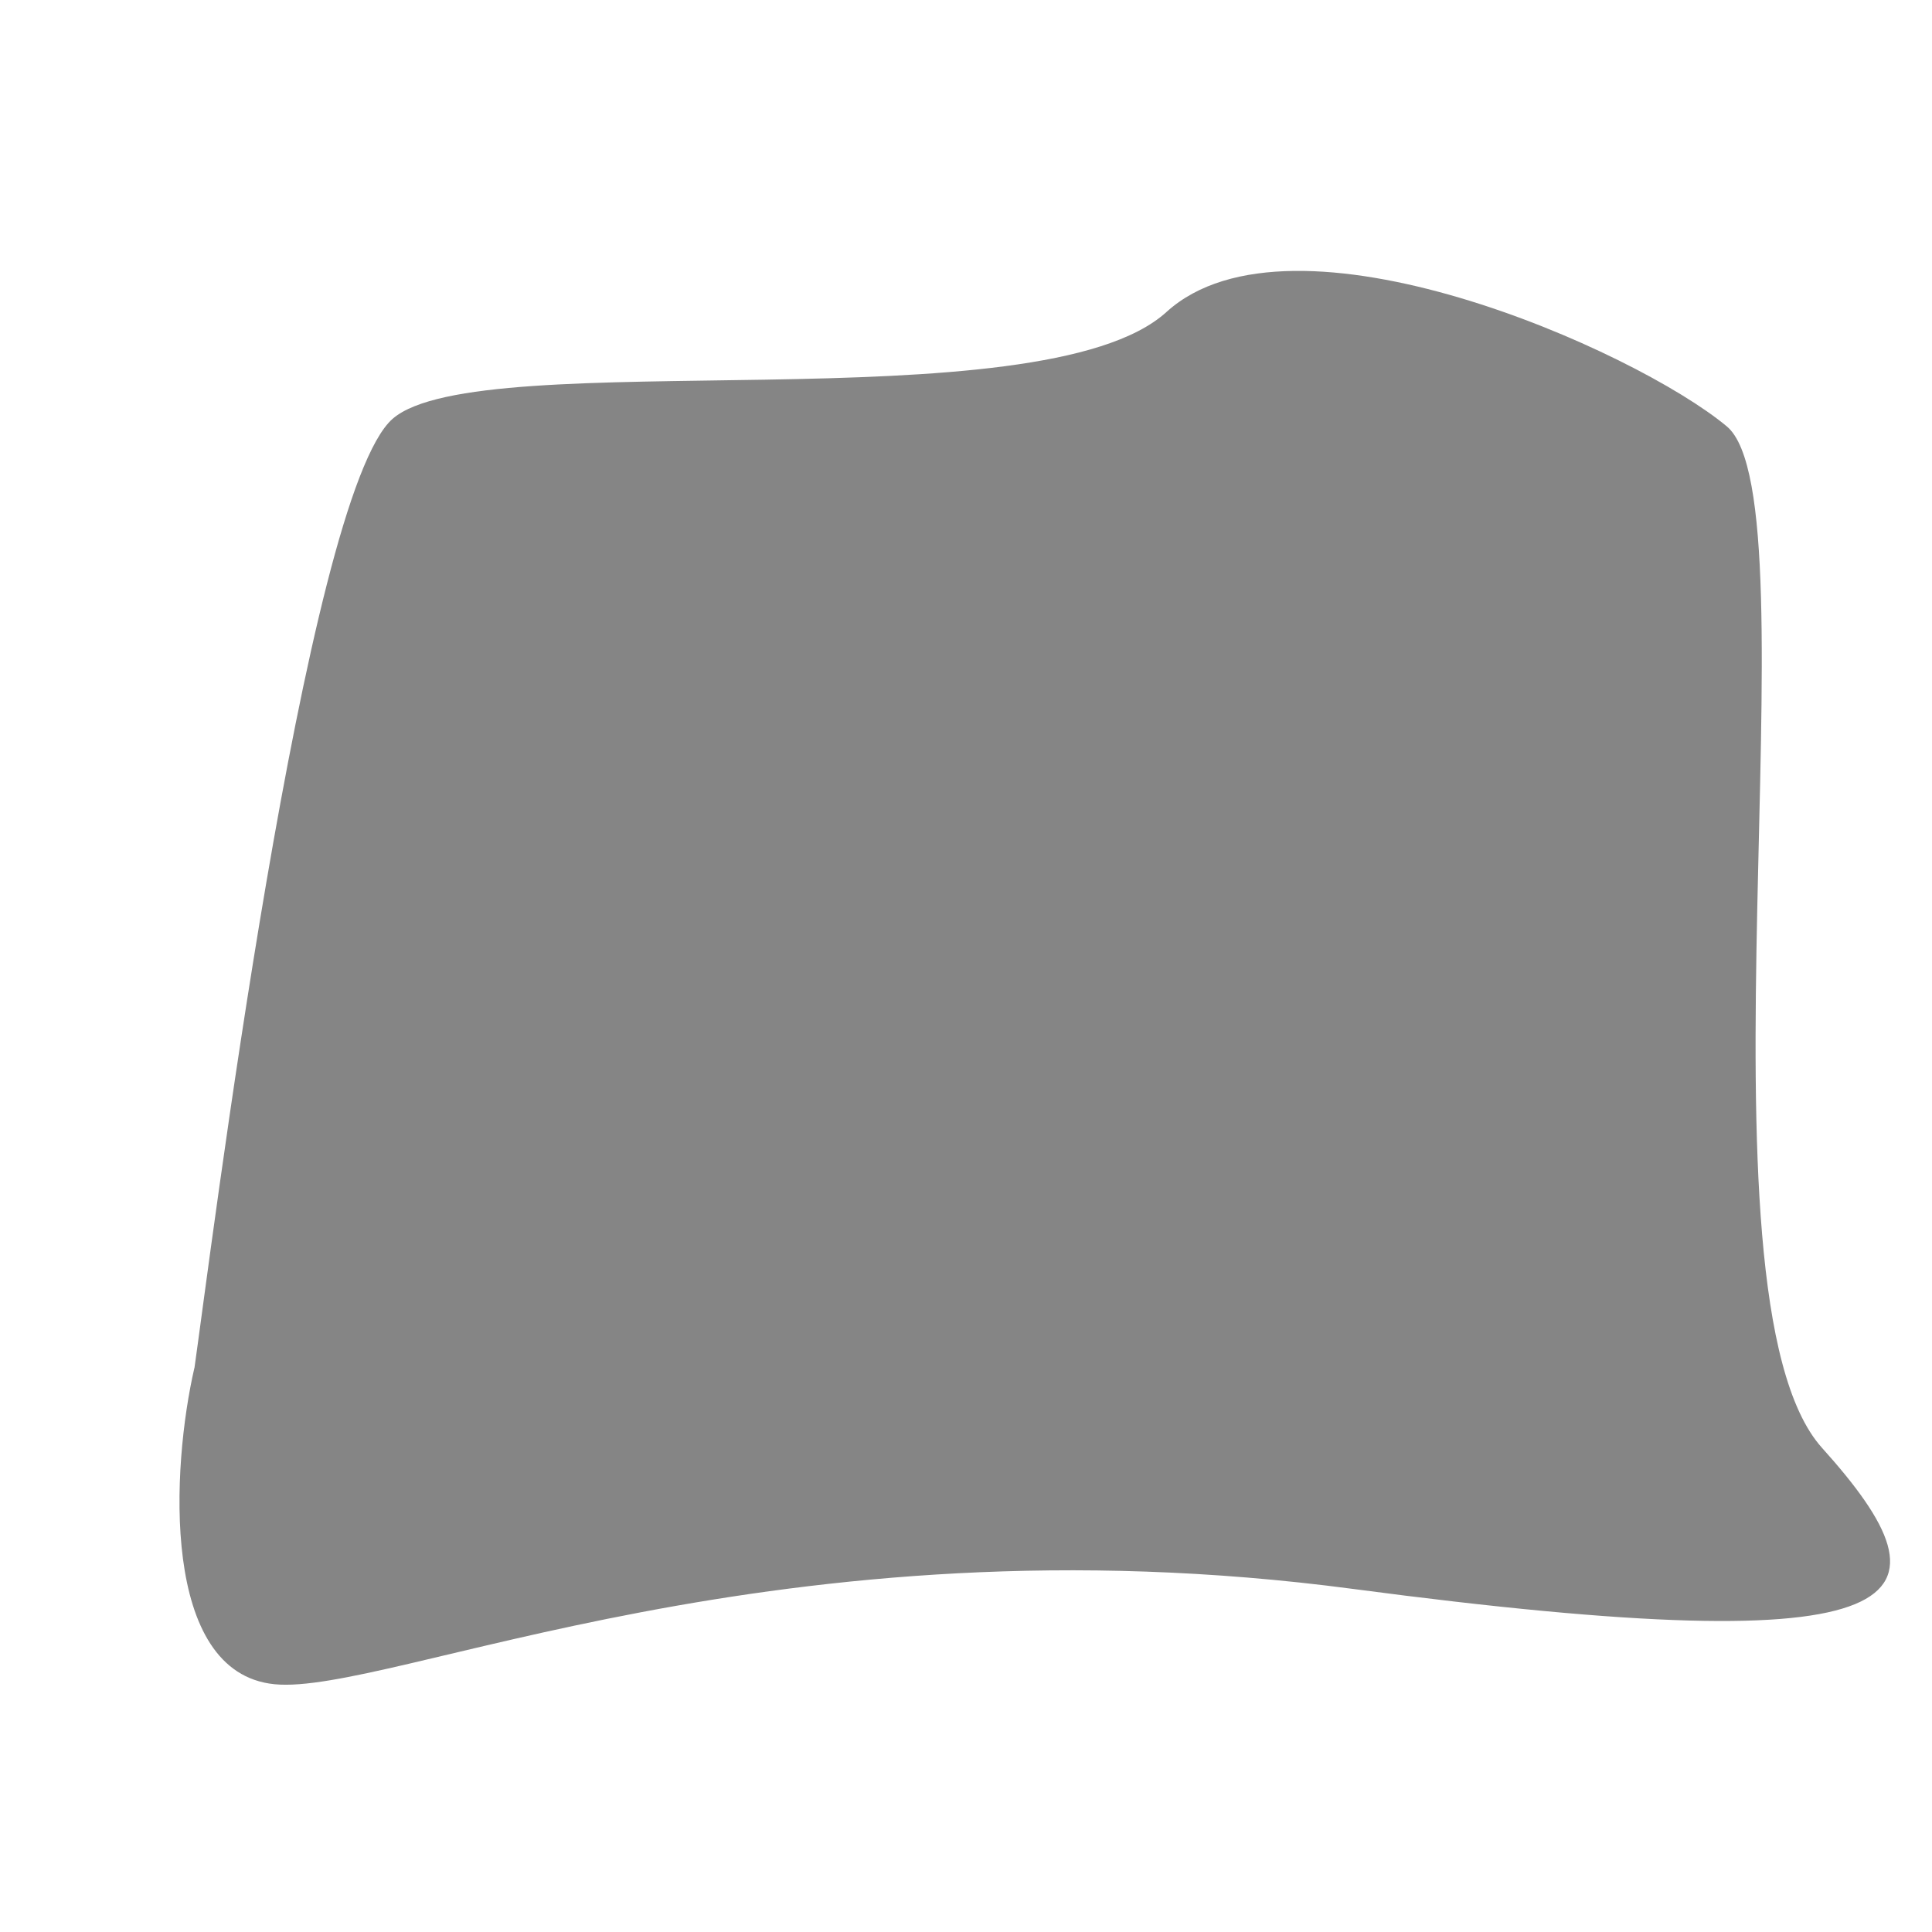
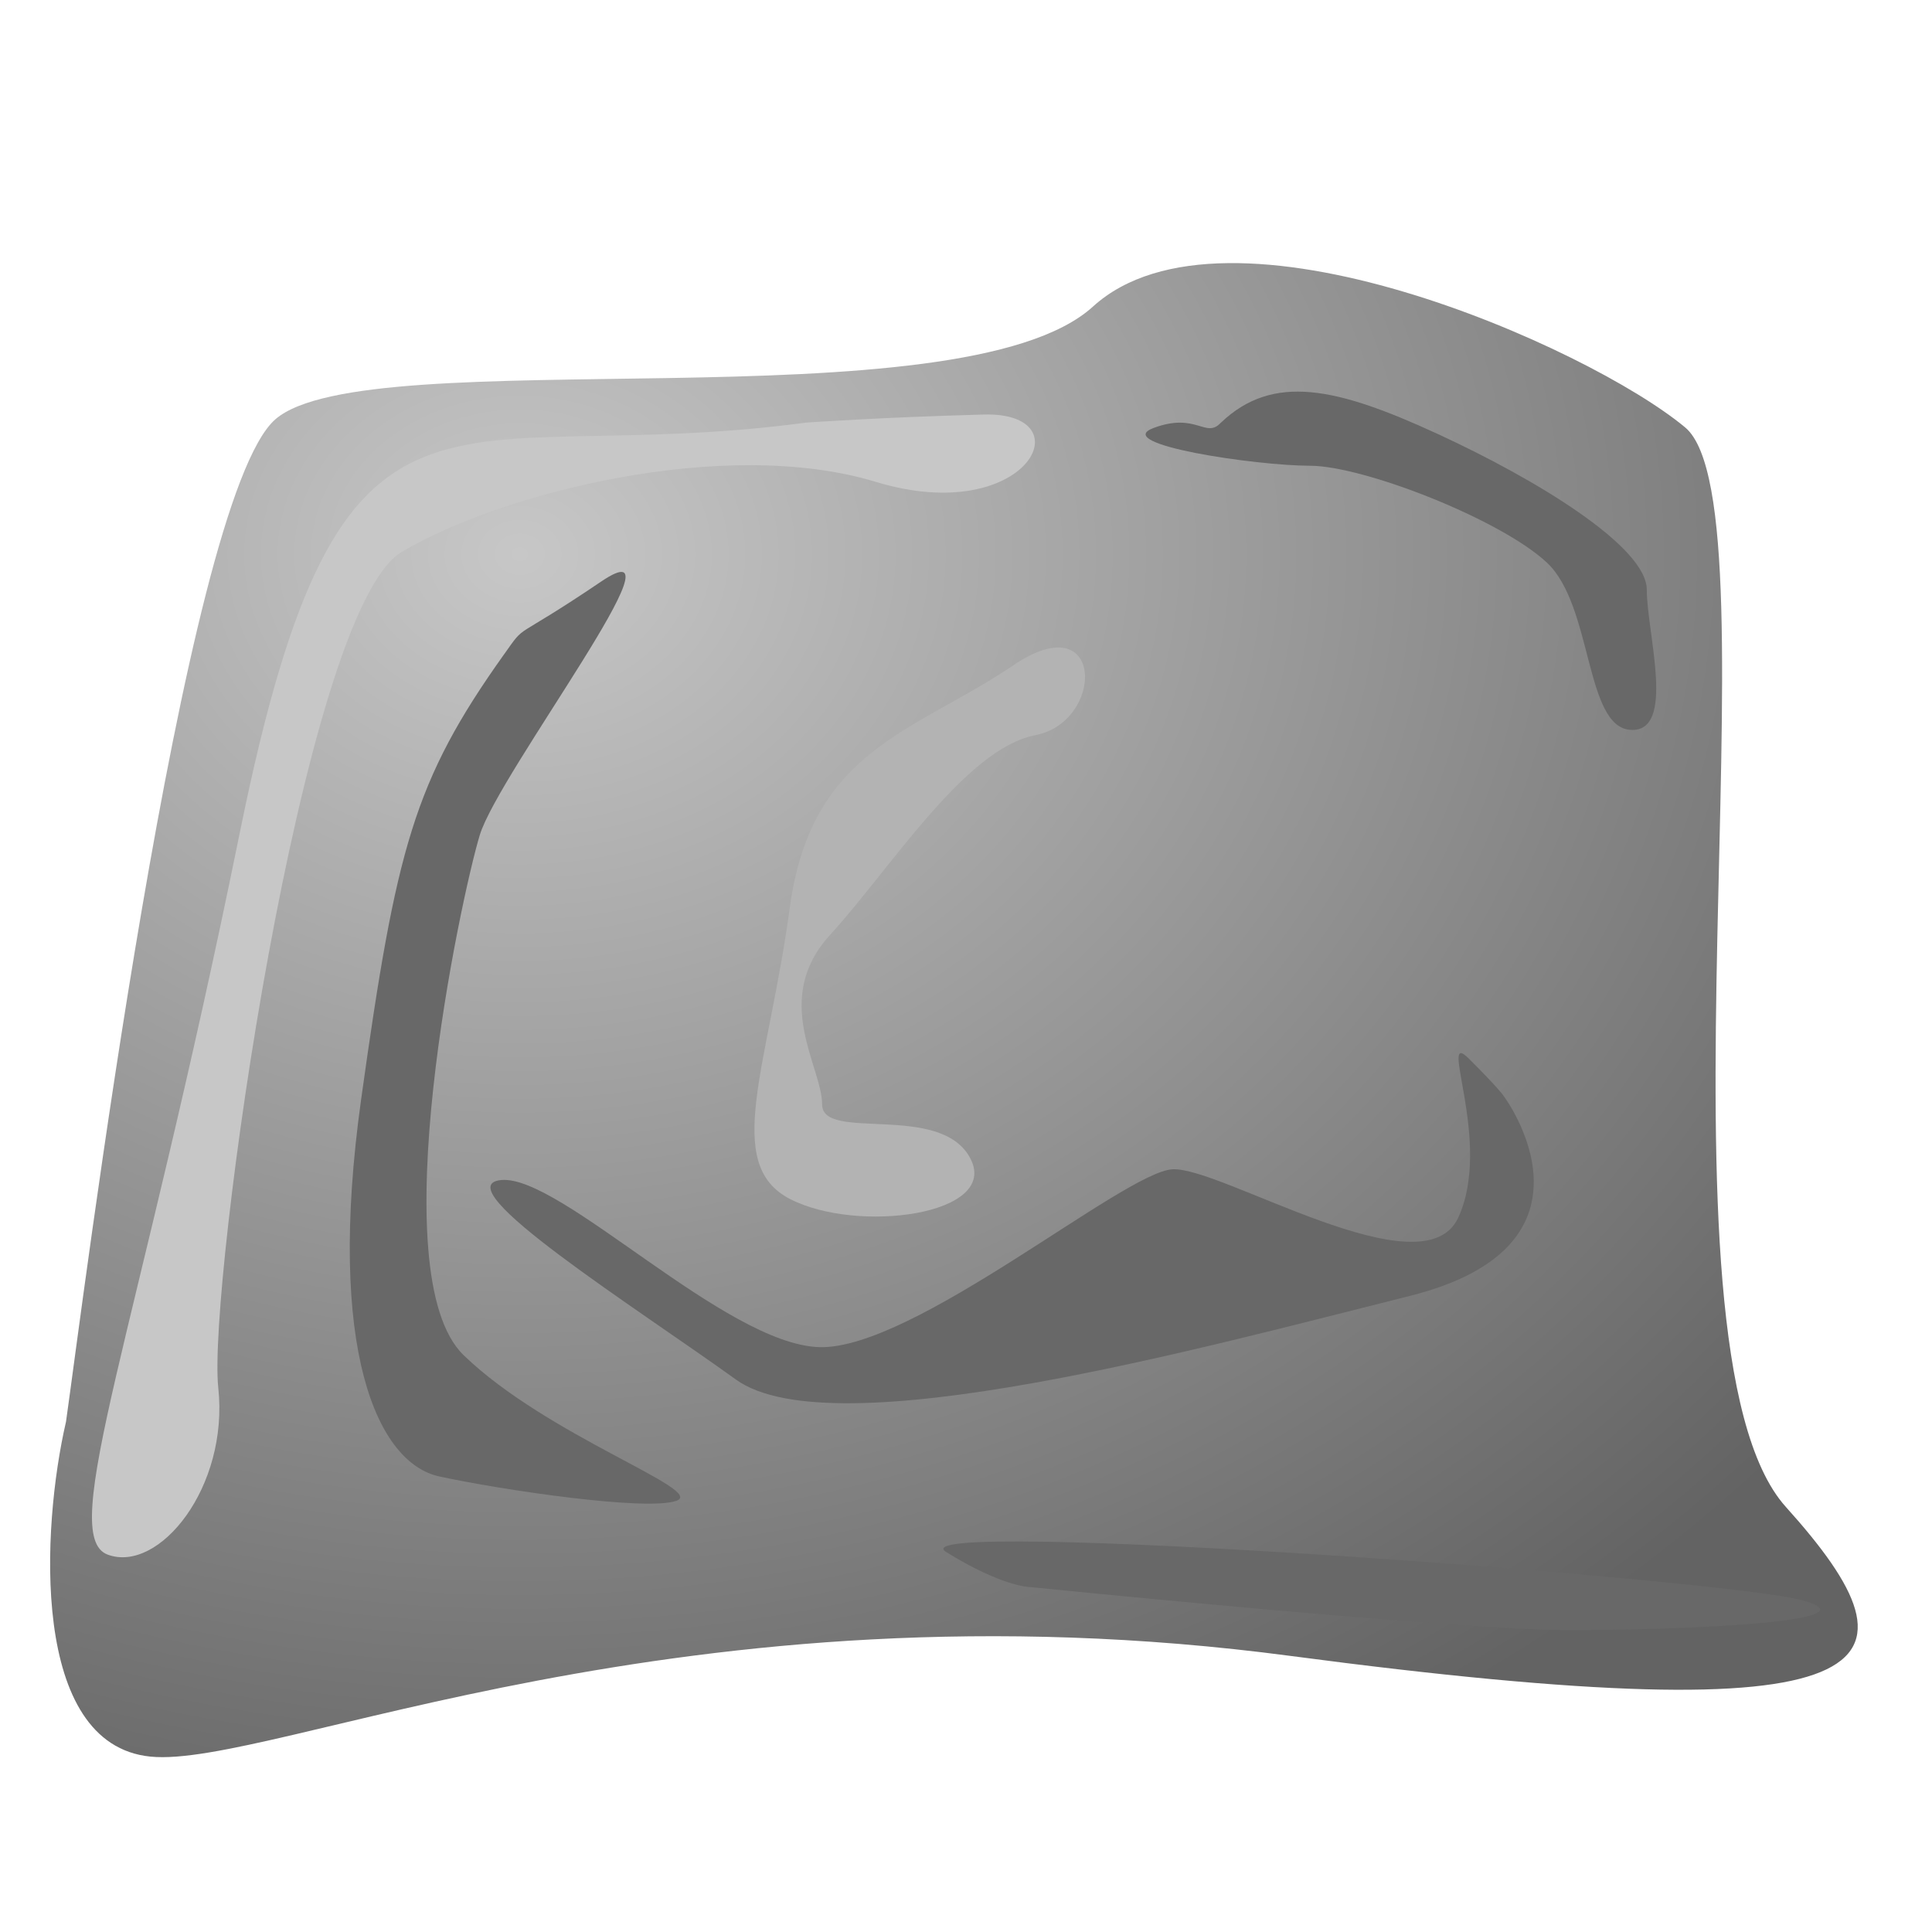
- <svg xmlns="http://www.w3.org/2000/svg" width="32" height="32" viewBox="0 0 32 32" version="1.1" id="svg8">
-   <defs id="defs2" />
+ <svg xmlns="http://www.w3.org/2000/svg" xmlns:xlink="http://www.w3.org/1999/xlink" width="32" height="32" viewBox="0 0 32 32" version="1.1" id="svg8">
+   <defs id="defs2">
+     <linearGradient id="linearGradient832">
+       <stop style="stop-color:#c7c7c7;stop-opacity:1" offset="0" id="stop828" />
+       <stop style="stop-color:#636363;stop-opacity:1" offset="1" id="stop830" />
+     </linearGradient>
+     <radialGradient xlink:href="#linearGradient832" id="radialGradient834" cx="8.899" cy="1097.707" fx="8.899" fy="1097.707" r="14.97" gradientTransform="matrix(1.846939,0,0,1.526572,-7.823406,-576.0427)" gradientUnits="userSpaceOnUse" />
+   </defs>
  <g id="layer1" transform="translate(0,-1090.5)">
-     <path style="fill:#858585;fill-rule:evenodd;stroke:none;stroke-width:1px;stroke-linecap:butt;stroke-linejoin:miter;stroke-opacity:1;fill-opacity:1" d="m 3.22,1113.156 c -0.379,1.641 -0.568,5.051 1.326,5.24 1.894,0.189 8.334,-2.841 17.867,-1.578 9.533,1.263 10.038,0.189 7.766,-2.336 -2.273,-2.525 -0.063,-15.657 -1.578,-16.92 -1.515,-1.263 -7.197,-3.788 -9.281,-1.894 -2.083,1.894 -11.364,0.505 -12.816,1.768 -1.452,1.263 -3.03,13.953 -3.283,15.72 z" id="path4750" />
+     <path style="fill:url(#radialGradient834);fill-opacity:1;fill-rule:evenodd;stroke:none;stroke-width:1.057px;stroke-linecap:butt;stroke-linejoin:miter;stroke-opacity:1" d="m 1.091,1114.058 c -0.4,1.735 -0.6,5.337 1.401,5.537 2.001,0.2 8.806,-3.002 18.881,-1.668 10.074,1.334 10.608,0.2 8.206,-2.468 -2.402,-2.669 -0.067,-16.546 -1.668,-17.88 -1.601,-1.334 -7.606,-4.003 -9.807,-2.002 -2.202,2.002 -12.009,0.534 -13.543,1.868 -1.534,1.334 -3.202,14.744 -3.469,16.612 z" id="path4750" />
+     <path style="fill:#686868;fill-opacity:1;fill-rule:evenodd;stroke:none;stroke-width:1px;stroke-linecap:butt;stroke-linejoin:miter;stroke-opacity:1" d="m 8.348,1101.339 c -1.496,2.1 -1.786,3.214 -2.366,7.366 -0.58,4.152 0.268,6.027 1.295,6.25 1.027,0.223 3.437,0.58 3.929,0.402 0.491,-0.178 -2.143,-1.071 -3.527,-2.411 -1.384,-1.339 -0.045,-7.589 0.268,-8.616 0.313,-1.027 3.527,-5.223 2.009,-4.197 -1.518,1.027 -1.219,0.66 -1.607,1.205 z" id="path814" />
+     <path style="fill:#686868;fill-opacity:1;fill-rule:evenodd;stroke:none;stroke-width:1px;stroke-linecap:butt;stroke-linejoin:miter;stroke-opacity:1" d="m 20.223,1097.5 c 0.864,-0.822 1.92,-0.58 3.571,0.179 1.652,0.759 3.482,1.875 3.482,2.589 0,0.714 0.491,2.366 -0.268,2.321 -0.759,-0.045 -0.625,-2.054 -1.384,-2.768 -0.759,-0.714 -3.036,-1.607 -3.929,-1.607 -0.893,0 -3.304,-0.357 -2.589,-0.625 0.714,-0.268 0.863,0.185 1.116,-0.089 6.8e-5,-10e-5 -7.2e-5,-2e-4 0,-3e-4 z" id="path816" />
+     <path style="fill:#686868;fill-rule:evenodd;stroke:none;stroke-width:1px;stroke-linecap:butt;stroke-linejoin:miter;stroke-opacity:1;fill-opacity:1" d="m 24.911,1108.661 c 0,0 1.83,2.455 -1.562,3.304 -3.393,0.848 -9.554,2.545 -11.161,1.384 -1.607,-1.161 -4.866,-3.214 -3.884,-3.304 0.982,-0.089 3.705,2.723 5.268,2.768 1.562,0.045 5.045,-2.902 5.848,-2.946 0.804,-0.045 4.152,2.054 4.732,0.803 0.58,-1.25 -0.357,-3.17 0.179,-2.634 0.536,0.536 0.58,0.625 0.58,0.625 z" id="path818" />
+     <path style="fill:#b3b3b3;fill-opacity:1;fill-rule:evenodd;stroke:none;stroke-width:1px;stroke-linecap:butt;stroke-linejoin:miter;stroke-opacity:1" d="m 16.786,1101.518 c -1.652,1.116 -3.348,1.384 -3.705,4.018 -0.357,2.634 -1.116,4.241 0,4.821 1.116,0.58 3.482,0.268 2.991,-0.67 -0.491,-0.938 -2.455,-0.268 -2.455,-0.893 0,-0.625 -0.848,-1.741 0.134,-2.812 0.982,-1.071 2.232,-3.08 3.393,-3.304 1.161,-0.223 1.152,-2.181 -0.357,-1.161 z" id="path820" />
+     <path style="fill:#686868;fill-rule:evenodd;stroke:none;stroke-width:1px;stroke-linecap:butt;stroke-linejoin:miter;stroke-opacity:1;fill-opacity:1" d="m 17.054,1116.786 c 0,0 7.054,0.714 8.929,0.714 1.875,0 5.134,-0.134 3.884,-0.491 -1.25,-0.357 -15.134,-1.384 -14.196,-0.803 0.938,0.58 1.384,0.58 1.384,0.58 z" id="path822" />
+     <path style="fill:#c7c7c7;fill-rule:evenodd;stroke:none;stroke-width:1px;stroke-linecap:butt;stroke-linejoin:miter;stroke-opacity:1;fill-opacity:1" d="m 13.348,1097.5 c -6.027,0.804 -7.679,-1.562 -9.375,6.786 -1.696,8.348 -3.036,11.652 -2.188,11.964 0.848,0.312 2.009,-1.116 1.83,-2.768 C 3.438,1111.83 5,1100.625 6.652,1099.643 c 1.652,-0.982 5.357,-1.92 7.857,-1.161 2.5,0.759 3.482,-1.161 1.786,-1.116 -1.696,0.045 -2.946,0.134 -2.946,0.134 z" id="path826" />
  </g>
</svg>
